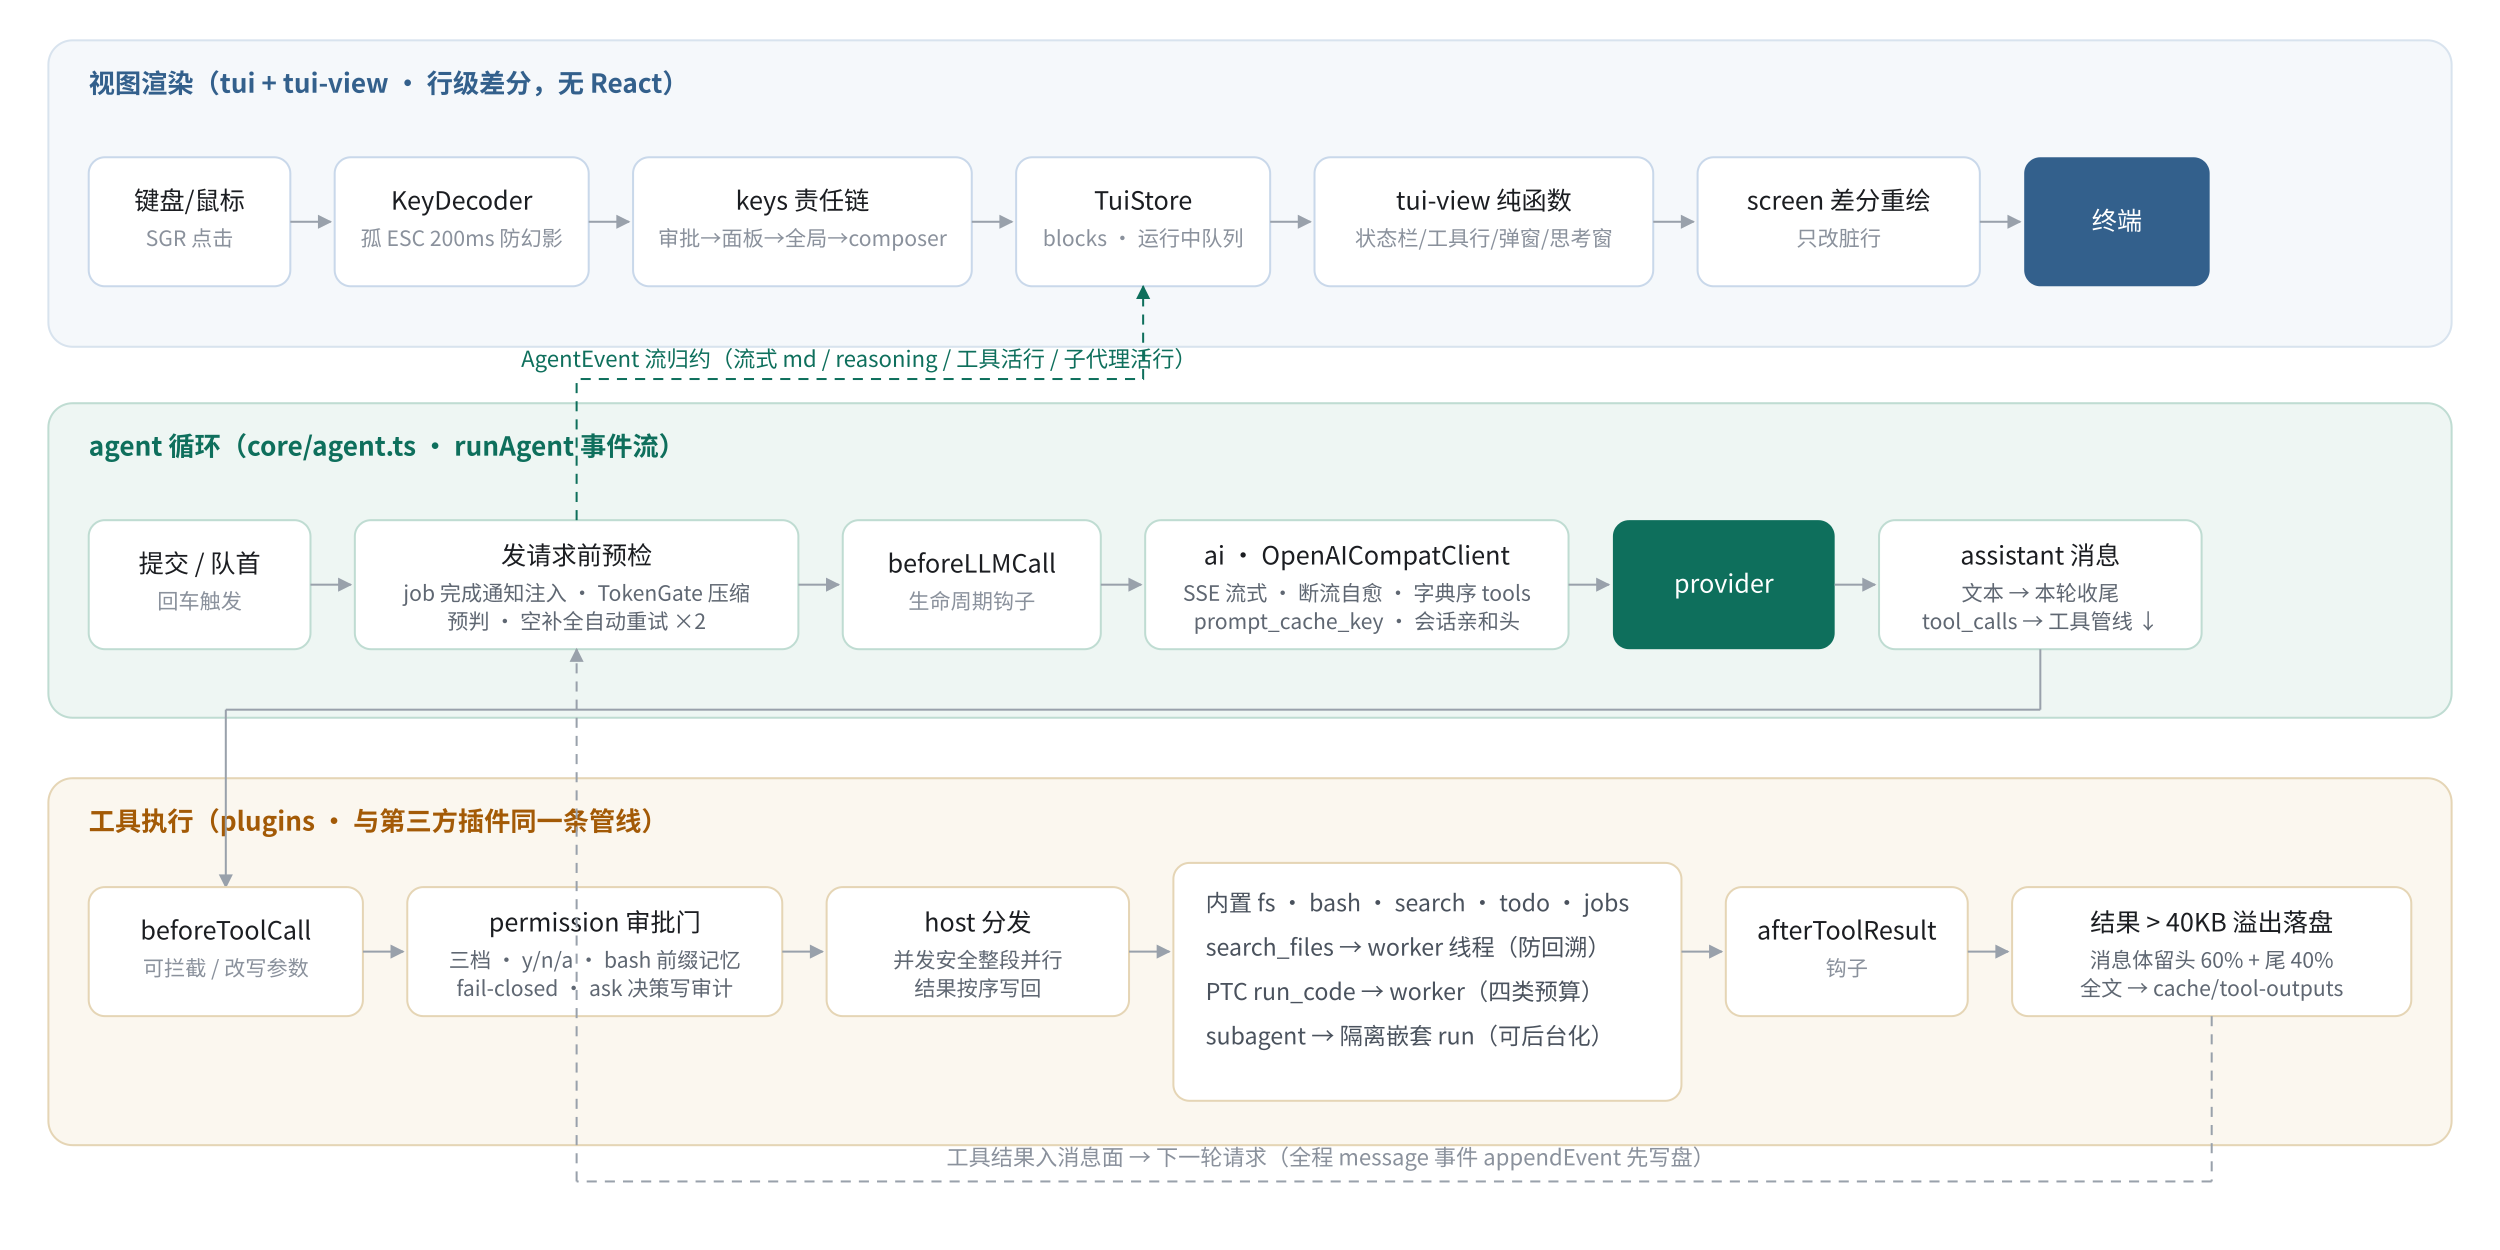
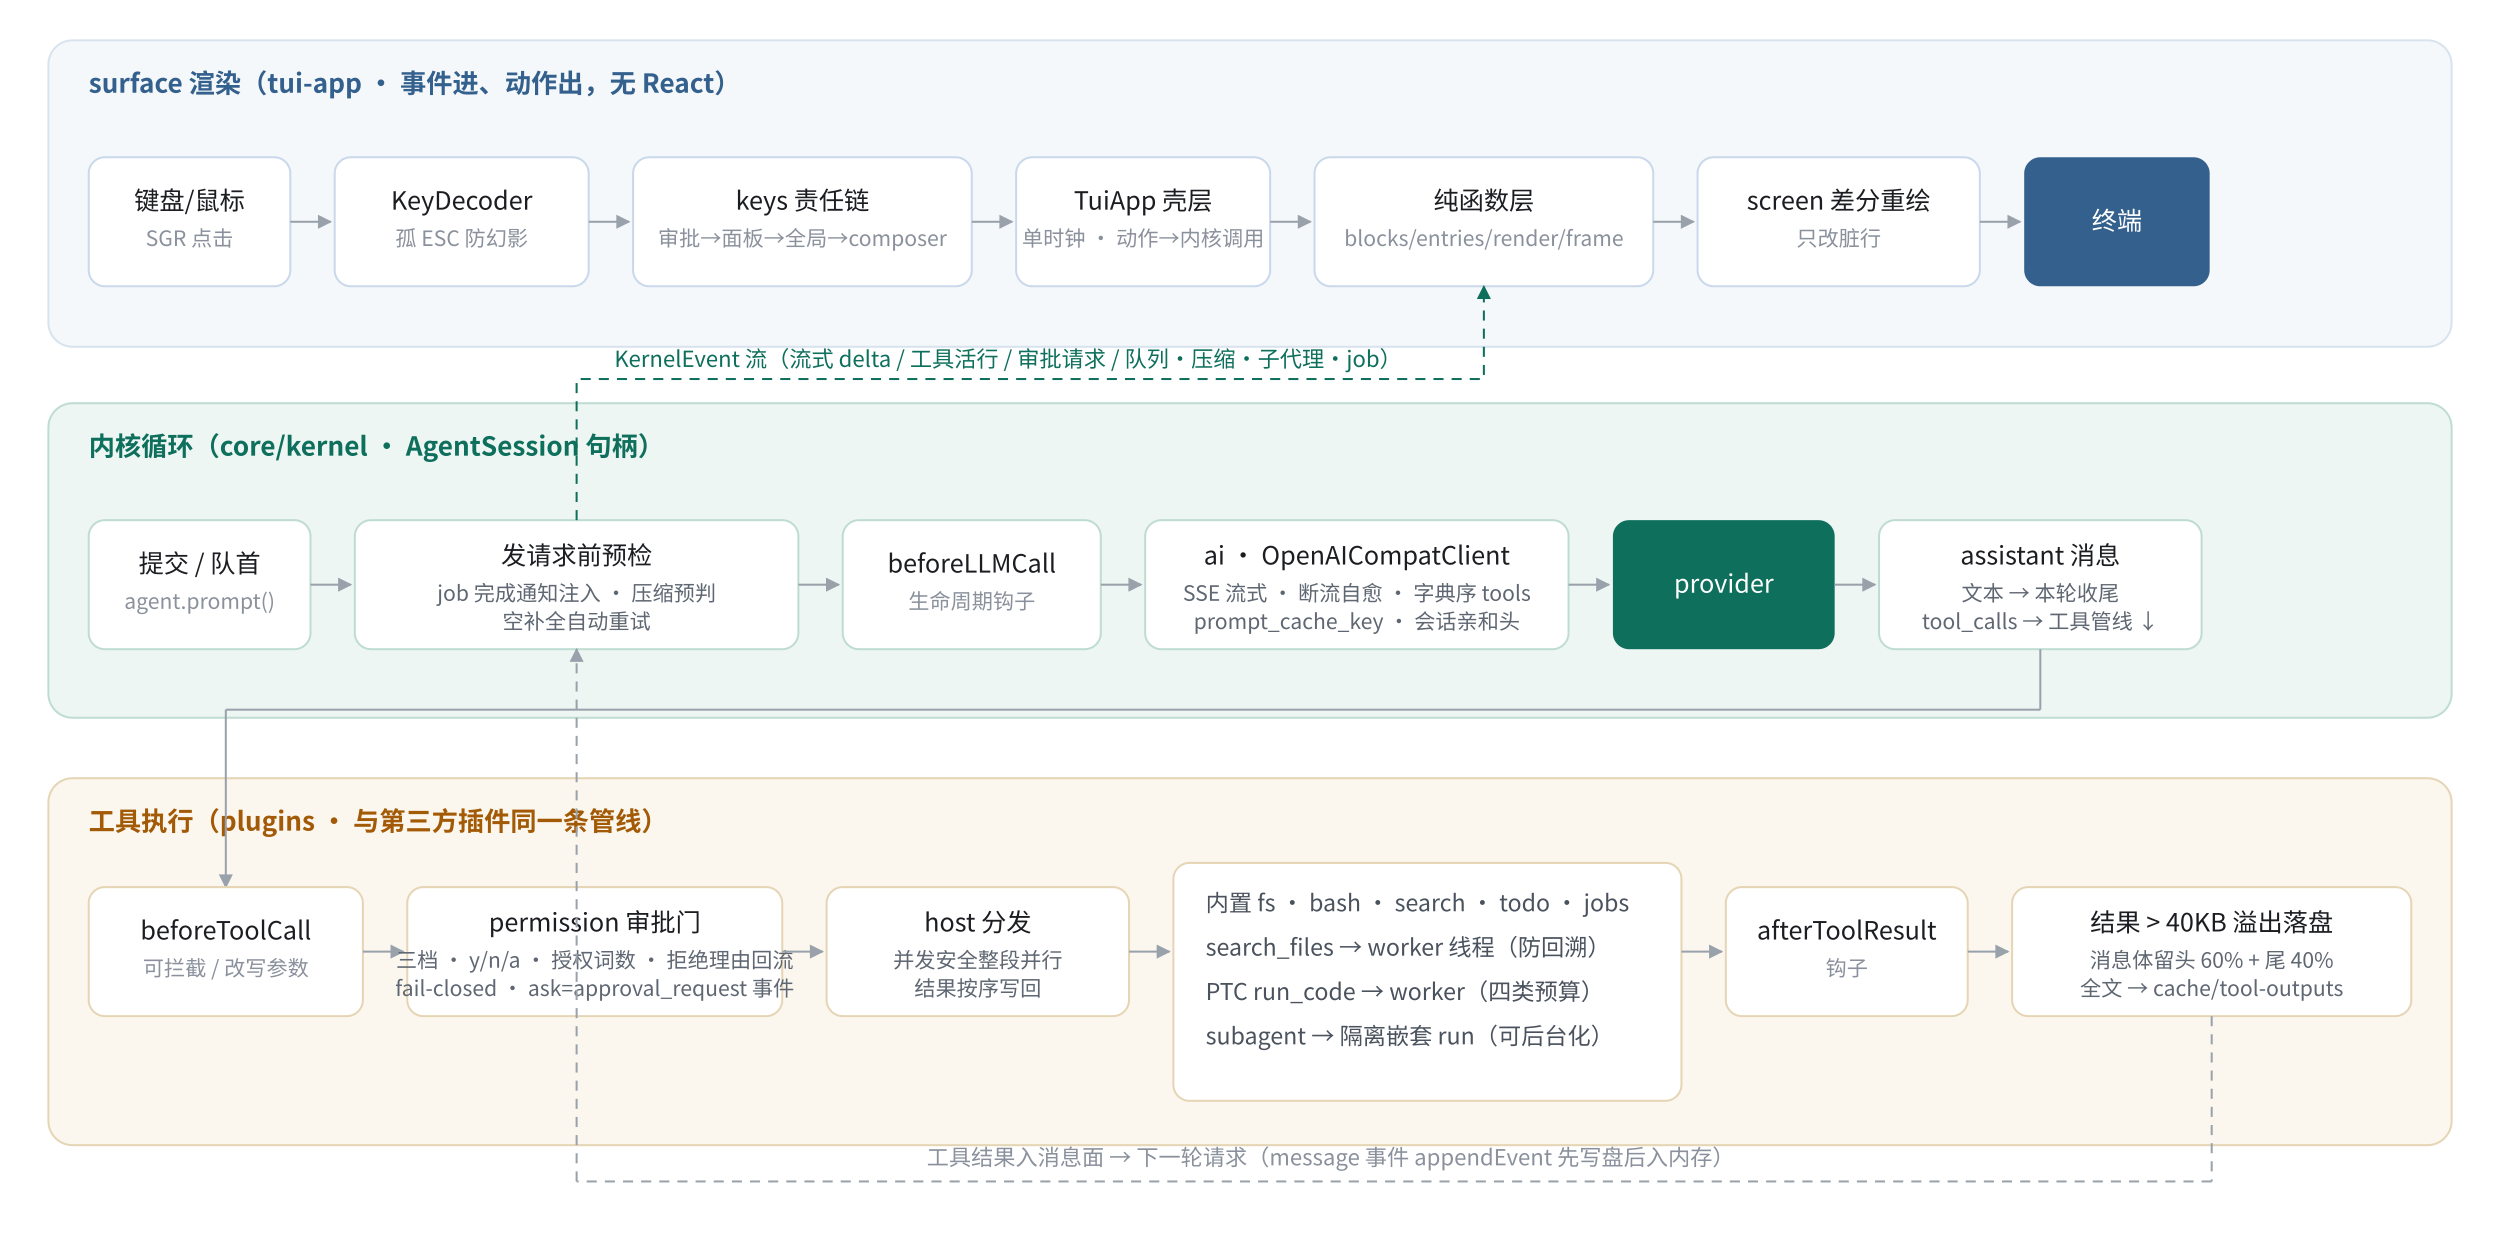
<svg xmlns="http://www.w3.org/2000/svg" width="1240" height="620" viewBox="0 0 1240 620" role="img">
  <defs>
    <marker id="ar" viewBox="0 0 10 10" refX="9" refY="5" markerWidth="7" markerHeight="7" orient="auto-start-reverse">
      <path d="M0 0 L10 5 L0 10 z" fill="#99a1ab" />
    </marker>
    <marker id="arT" viewBox="0 0 10 10" refX="9" refY="5" markerWidth="7" markerHeight="7" orient="auto-start-reverse">
      <path d="M0 0 L10 5 L0 10 z" fill="#0e6f5c" />
    </marker>
  </defs>
  <rect width="1240" height="620" fill="#ffffff" />
  <rect x="24" y="20" width="1192" height="152" rx="12" fill="#f5f8fb" stroke="#d8e3ee" />
-   <text x="44" y="46" font-family="-apple-system,'Segoe UI','PingFang SC','Microsoft YaHei','Noto Sans CJK SC',sans-serif" font-size="13" font-weight="700" fill="#33608c">视图渲染（tui + tui-view · 行级差分，无 React）</text>
+   <text x="44" y="46" font-family="-apple-system,'Segoe UI','PingFang SC','Microsoft YaHei','Noto Sans CJK SC',sans-serif" font-size="13" font-weight="700" fill="#33608c">surface 渲染（tui-app · 事件进、动作出，无 React）</text>
  <g font-family="-apple-system,'Segoe UI','PingFang SC','Microsoft YaHei','Noto Sans CJK SC',sans-serif">
    <rect x="44" y="78" width="100" height="64" rx="8" fill="#ffffff" stroke="#c9d8ea" />
    <text x="94" y="104" text-anchor="middle" font-size="12.5" fill="#1b1d21">键盘/鼠标</text>
    <text x="94" y="122" text-anchor="middle" font-size="10.5" fill="#8a919c">SGR 点击</text>
    <line x1="144" y1="110" x2="164" y2="110" stroke="#99a1ab" marker-end="url(#ar)" />
    <rect x="166" y="78" width="126" height="64" rx="8" fill="#ffffff" stroke="#c9d8ea" />
    <text x="229" y="104" text-anchor="middle" font-size="12.5" fill="#1b1d21">KeyDecoder</text>
-     <text x="229" y="122" text-anchor="middle" font-size="10.5" fill="#8a919c">孤 ESC 200ms 防幻影</text>
+     <text x="229" y="122" text-anchor="middle" font-size="10.5" fill="#8a919c">孤 ESC 防幻影</text>
    <line x1="292" y1="110" x2="312" y2="110" stroke="#99a1ab" marker-end="url(#ar)" />
    <rect x="314" y="78" width="168" height="64" rx="8" fill="#ffffff" stroke="#c9d8ea" />
    <text x="398" y="104" text-anchor="middle" font-size="12.5" fill="#1b1d21">keys 责任链</text>
    <text x="398" y="122" text-anchor="middle" font-size="10.5" fill="#8a919c">审批→面板→全局→composer</text>
    <line x1="482" y1="110" x2="502" y2="110" stroke="#99a1ab" marker-end="url(#ar)" />
    <rect x="504" y="78" width="126" height="64" rx="8" fill="#ffffff" stroke="#c9d8ea" />
-     <text x="567" y="104" text-anchor="middle" font-size="12.5" fill="#1b1d21">TuiStore</text>
-     <text x="567" y="122" text-anchor="middle" font-size="10.5" fill="#8a919c">blocks · 运行中队列</text>
+     <text x="567" y="104" text-anchor="middle" font-size="12.5" fill="#1b1d21">TuiApp 壳层</text>
+     <text x="567" y="122" text-anchor="middle" font-size="10.5" fill="#8a919c">单时钟 · 动作→内核调用</text>
    <line x1="630" y1="110" x2="650" y2="110" stroke="#99a1ab" marker-end="url(#ar)" />
    <rect x="652" y="78" width="168" height="64" rx="8" fill="#ffffff" stroke="#c9d8ea" />
-     <text x="736" y="104" text-anchor="middle" font-size="12.5" fill="#1b1d21">tui-view 纯函数</text>
-     <text x="736" y="122" text-anchor="middle" font-size="10.5" fill="#8a919c">状态栏/工具行/弹窗/思考窗</text>
+     <text x="736" y="104" text-anchor="middle" font-size="12.5" fill="#1b1d21">纯函数层</text>
+     <text x="736" y="122" text-anchor="middle" font-size="10.5" fill="#8a919c">blocks/entries/render/frame</text>
    <line x1="820" y1="110" x2="840" y2="110" stroke="#99a1ab" marker-end="url(#ar)" />
    <rect x="842" y="78" width="140" height="64" rx="8" fill="#ffffff" stroke="#c9d8ea" />
    <text x="912" y="104" text-anchor="middle" font-size="12.5" fill="#1b1d21">screen 差分重绘</text>
    <text x="912" y="122" text-anchor="middle" font-size="10.5" fill="#8a919c">只改脏行</text>
    <line x1="982" y1="110" x2="1002" y2="110" stroke="#99a1ab" marker-end="url(#ar)" />
    <rect x="1004" y="78" width="92" height="64" rx="8" fill="#33608c" />
    <text x="1050" y="114" text-anchor="middle" font-size="12.5" fill="#ffffff">终端</text>
  </g>
  <rect x="24" y="200" width="1192" height="156" rx="12" fill="#eef6f3" stroke="#bfdcd2" />
-   <text x="44" y="226" font-family="-apple-system,'Segoe UI','PingFang SC','Microsoft YaHei','Noto Sans CJK SC',sans-serif" font-size="13" font-weight="700" fill="#0e6f5c">agent 循环（core/agent.ts · runAgent 事件流）</text>
+   <text x="44" y="226" font-family="-apple-system,'Segoe UI','PingFang SC','Microsoft YaHei','Noto Sans CJK SC',sans-serif" font-size="13" font-weight="700" fill="#0e6f5c">内核循环（core/kernel · AgentSession 句柄）</text>
  <g font-family="-apple-system,'Segoe UI','PingFang SC','Microsoft YaHei','Noto Sans CJK SC',sans-serif">
    <rect x="44" y="258" width="110" height="64" rx="8" fill="#ffffff" stroke="#bfdcd2" />
    <text x="99" y="284" text-anchor="middle" font-size="12.5" fill="#1b1d21">提交 / 队首</text>
-     <text x="99" y="302" text-anchor="middle" font-size="10.5" fill="#8a919c">回车触发</text>
+     <text x="99" y="302" text-anchor="middle" font-size="10.5" fill="#8a919c">agent.prompt()</text>
    <line x1="154" y1="290" x2="174" y2="290" stroke="#99a1ab" marker-end="url(#ar)" />
    <rect x="176" y="258" width="220" height="64" rx="8" fill="#ffffff" stroke="#bfdcd2" />
    <text x="286" y="280" text-anchor="middle" font-size="12.5" fill="#1b1d21">发请求前预检</text>
-     <text x="286" y="298" text-anchor="middle" font-size="10.5" fill="#5f6772">job 完成通知注入 · TokenGate 压缩</text>
-     <text x="286" y="312" text-anchor="middle" font-size="10.5" fill="#5f6772">预判 · 空补全自动重试 ×2</text>
+     <text x="286" y="298" text-anchor="middle" font-size="10.5" fill="#5f6772">job 完成通知注入 · 压缩预判</text>
+     <text x="286" y="312" text-anchor="middle" font-size="10.5" fill="#5f6772">空补全自动重试</text>
    <line x1="396" y1="290" x2="416" y2="290" stroke="#99a1ab" marker-end="url(#ar)" />
    <rect x="418" y="258" width="128" height="64" rx="8" fill="#ffffff" stroke="#bfdcd2" />
    <text x="482" y="284" text-anchor="middle" font-size="12.5" fill="#1b1d21">beforeLLMCall</text>
    <text x="482" y="302" text-anchor="middle" font-size="10.5" fill="#8a919c">生命周期钩子</text>
    <line x1="546" y1="290" x2="566" y2="290" stroke="#99a1ab" marker-end="url(#ar)" />
    <rect x="568" y="258" width="210" height="64" rx="8" fill="#ffffff" stroke="#bfdcd2" />
    <text x="673" y="280" text-anchor="middle" font-size="12.5" fill="#1b1d21">ai · OpenAICompatClient</text>
    <text x="673" y="298" text-anchor="middle" font-size="10.5" fill="#5f6772">SSE 流式 · 断流自愈 · 字典序 tools</text>
    <text x="673" y="312" text-anchor="middle" font-size="10.5" fill="#5f6772">prompt_cache_key · 会话亲和头</text>
    <line x1="778" y1="290" x2="798" y2="290" stroke="#99a1ab" marker-end="url(#ar)" />
    <rect x="800" y="258" width="110" height="64" rx="8" fill="#0e6f5c" />
    <text x="855" y="294" text-anchor="middle" font-size="12.5" fill="#ffffff">provider</text>
    <line x1="910" y1="290" x2="930" y2="290" stroke="#99a1ab" marker-end="url(#ar)" />
    <rect x="932" y="258" width="160" height="64" rx="8" fill="#ffffff" stroke="#bfdcd2" />
    <text x="1012" y="280" text-anchor="middle" font-size="12.5" fill="#1b1d21">assistant 消息</text>
    <text x="1012" y="298" text-anchor="middle" font-size="10.5" fill="#5f6772">文本 → 本轮收尾</text>
    <text x="1012" y="312" text-anchor="middle" font-size="10.5" fill="#5f6772">tool_calls → 工具管线 ↓</text>
  </g>
-   <polyline points="286,258 286,188 567,188 567,142" fill="none" stroke="#0e6f5c" stroke-dasharray="5 4" marker-end="url(#arT)" />
-   <text x="426" y="182" text-anchor="middle" font-family="-apple-system,'Segoe UI','PingFang SC','Microsoft YaHei','Noto Sans CJK SC',sans-serif" font-size="11" fill="#0e6f5c">AgentEvent 流归约（流式 md / reasoning / 工具活行 / 子代理活行）</text>
+   <polyline points="286,258 286,188 736,188 736,142" fill="none" stroke="#0e6f5c" stroke-dasharray="5 4" marker-end="url(#arT)" />
+   <text x="500" y="182" text-anchor="middle" font-family="-apple-system,'Segoe UI','PingFang SC','Microsoft YaHei','Noto Sans CJK SC',sans-serif" font-size="11" fill="#0e6f5c">KernelEvent 流（流式 delta / 工具活行 / 审批请求 / 队列·压缩·子代理·job）</text>
  <rect x="24" y="386" width="1192" height="182" rx="12" fill="#fbf7ef" stroke="#e5d5b5" />
  <text x="44" y="412" font-family="-apple-system,'Segoe UI','PingFang SC','Microsoft YaHei','Noto Sans CJK SC',sans-serif" font-size="13" font-weight="700" fill="#a35a06">工具执行（plugins · 与第三方插件同一条管线）</text>
  <g font-family="-apple-system,'Segoe UI','PingFang SC','Microsoft YaHei','Noto Sans CJK SC',sans-serif">
    <line x1="1012" y1="322" x2="1012" y2="352" stroke="#99a1ab" />
    <line x1="1012" y1="352" x2="112" y2="352" stroke="#99a1ab" />
    <line x1="112" y1="352" x2="112" y2="440" stroke="#99a1ab" marker-end="url(#ar)" />
    <rect x="44" y="440" width="136" height="64" rx="8" fill="#ffffff" stroke="#e5d5b5" />
    <text x="112" y="466" text-anchor="middle" font-size="12.5" fill="#1b1d21">beforeToolCall</text>
    <text x="112" y="484" text-anchor="middle" font-size="10.5" fill="#8a919c">可拦截 / 改写参数</text>
    <line x1="180" y1="472" x2="200" y2="472" stroke="#99a1ab" marker-end="url(#ar)" />
    <rect x="202" y="440" width="186" height="64" rx="8" fill="#ffffff" stroke="#e5d5b5" />
    <text x="295" y="462" text-anchor="middle" font-size="12.5" fill="#1b1d21">permission 审批门</text>
-     <text x="295" y="480" text-anchor="middle" font-size="10.5" fill="#5f6772">三档 · y/n/a · bash 前缀记忆</text>
-     <text x="295" y="494" text-anchor="middle" font-size="10.5" fill="#5f6772">fail-closed · ask 决策写审计</text>
+     <text x="295" y="480" text-anchor="middle" font-size="10.5" fill="#5f6772">三档 · y/n/a · 授权词数 · 拒绝理由回流</text>
+     <text x="295" y="494" text-anchor="middle" font-size="10.5" fill="#5f6772">fail-closed · ask=approval_request 事件</text>
    <line x1="388" y1="472" x2="408" y2="472" stroke="#99a1ab" marker-end="url(#ar)" />
    <rect x="410" y="440" width="150" height="64" rx="8" fill="#ffffff" stroke="#e5d5b5" />
    <text x="485" y="462" text-anchor="middle" font-size="12.5" fill="#1b1d21">host 分发</text>
    <text x="485" y="480" text-anchor="middle" font-size="10.5" fill="#5f6772">并发安全整段并行</text>
    <text x="485" y="494" text-anchor="middle" font-size="10.5" fill="#5f6772">结果按序写回</text>
    <line x1="560" y1="472" x2="580" y2="472" stroke="#99a1ab" marker-end="url(#ar)" />
    <rect x="582" y="428" width="252" height="118" rx="8" fill="#ffffff" stroke="#e5d5b5" />
    <g font-size="11.5" fill="#4a525d">
      <text x="598" y="452">内置 fs · bash · search · todo · jobs</text>
      <text x="598" y="474">search_files → worker 线程（防回溯）</text>
      <text x="598" y="496">PTC run_code → worker（四类预算）</text>
      <text x="598" y="518">subagent → 隔离嵌套 run（可后台化）</text>
    </g>
    <line x1="834" y1="472" x2="854" y2="472" stroke="#99a1ab" marker-end="url(#ar)" />
    <rect x="856" y="440" width="120" height="64" rx="8" fill="#ffffff" stroke="#e5d5b5" />
    <text x="916" y="466" text-anchor="middle" font-size="12.5" fill="#1b1d21">afterToolResult</text>
    <text x="916" y="484" text-anchor="middle" font-size="10.5" fill="#8a919c">钩子</text>
    <line x1="976" y1="472" x2="996" y2="472" stroke="#99a1ab" marker-end="url(#ar)" />
    <rect x="998" y="440" width="198" height="64" rx="8" fill="#ffffff" stroke="#e5d5b5" />
    <text x="1097" y="462" text-anchor="middle" font-size="12.5" fill="#1b1d21">结果 &gt; 40KB 溢出落盘</text>
    <text x="1097" y="480" text-anchor="middle" font-size="10.5" fill="#5f6772">消息体留头 60% + 尾 40%</text>
    <text x="1097" y="494" text-anchor="middle" font-size="10.5" fill="#5f6772">全文 → cache/tool-outputs</text>
  </g>
  <line x1="1097" y1="504" x2="1097" y2="586" stroke="#99a1ab" stroke-dasharray="5 4" />
  <line x1="1097" y1="586" x2="286" y2="586" stroke="#99a1ab" stroke-dasharray="5 4" />
  <line x1="286" y1="586" x2="286" y2="322" stroke="#99a1ab" stroke-dasharray="5 4" marker-end="url(#ar)" />
-   <text x="660" y="578" text-anchor="middle" font-family="-apple-system,'Segoe UI','PingFang SC','Microsoft YaHei','Noto Sans CJK SC',sans-serif" font-size="11" fill="#8a919c">工具结果入消息面 → 下一轮请求（全程 message 事件 appendEvent 先写盘）</text>
+   <text x="660" y="578" text-anchor="middle" font-family="-apple-system,'Segoe UI','PingFang SC','Microsoft YaHei','Noto Sans CJK SC',sans-serif" font-size="11" fill="#8a919c">工具结果入消息面 → 下一轮请求（message 事件 appendEvent 先写盘后入内存）</text>
</svg>
